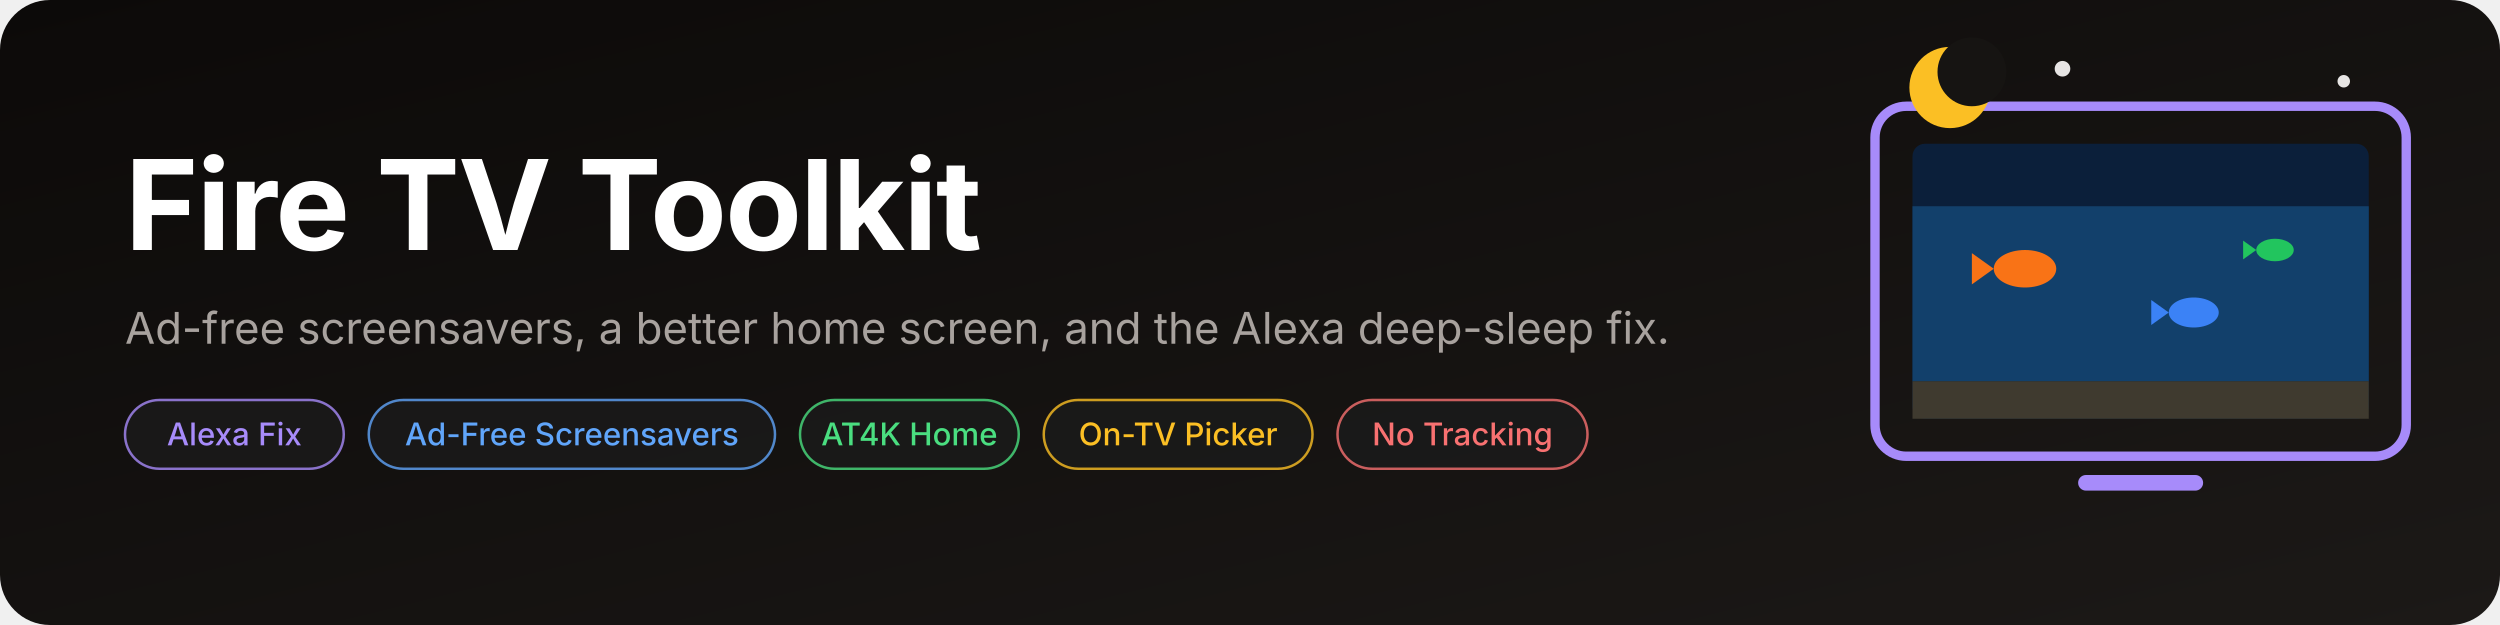
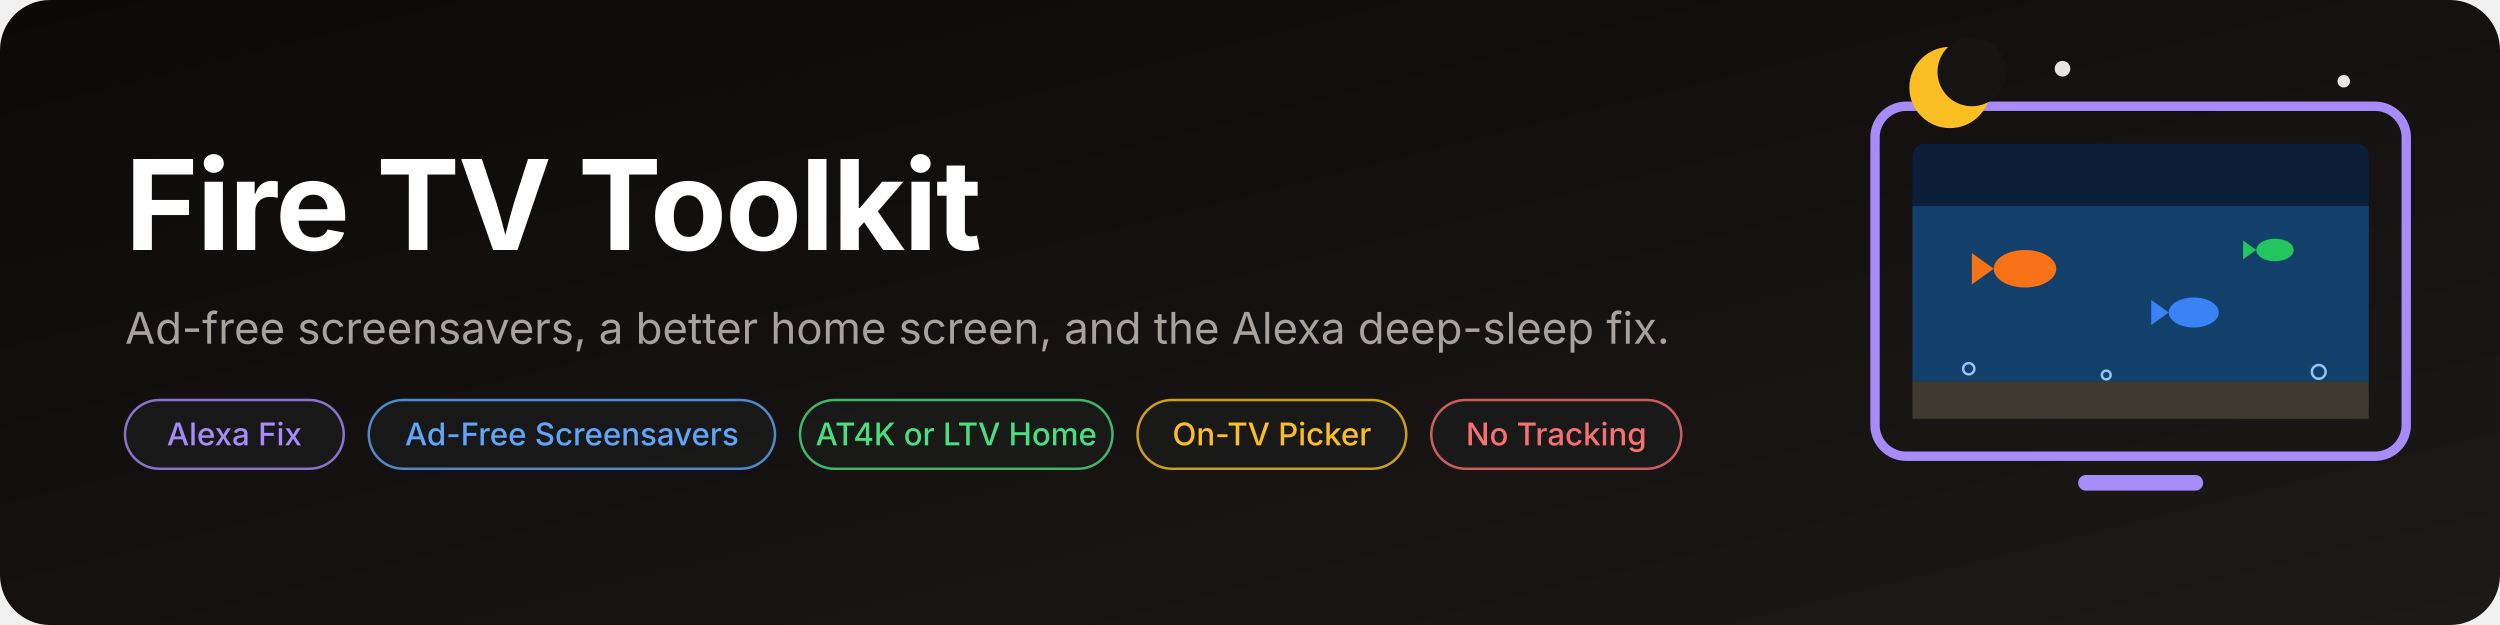
<svg xmlns="http://www.w3.org/2000/svg" width="800" height="200" viewBox="0 0 800 200">
+   <style>.fish{transform-box:fill-box;transform-origin:center}.fish-a{animation:swim-a 14s ease-in-out infinite}.fish-b{animation:swim-b 11s ease-in-out -4s infinite}.fish-c{animation:swim-c 9s ease-in-out -6s infinite}.bubble{animation:rise 4s ease-in infinite}.bubble-b{animation-delay:-1.3s}.bubble-c{animation-delay:-2.6s}.star{animation:twinkle 3s ease-in-out infinite alternate}.star-b{animation-delay:-1.5s}@keyframes swim-a{0%{transform:translate(-14px,0) scaleX(1)}23%{transform:translate(40px,5px) scaleX(1)}46%{transform:translate(94px,-3px) scaleX(1)}50%{transform:translate(94px,-3px) scaleX(-1)}73%{transform:translate(40px,4px) scaleX(-1)}96%{transform:translate(-14px,0) scaleX(-1)}to{transform:translate(-14px,0) scaleX(1)}}@keyframes swim-b{0%{transform:translate(44px,0) scaleX(1)}4%{transform:translate(44px,0) scaleX(-1)}27%{transform:translate(-14px,-6px) scaleX(-1)}50%{transform:translate(-72px,-2px) scaleX(-1)}54%{transform:translate(-72px,-2px) scaleX(1)}77%{transform:translate(-14px,4px) scaleX(1)}to{transform:translate(44px,0) scaleX(1)}}@keyframes swim-c{0%{transform:translate(20px,0) scaleX(1)}4%{transform:translate(20px,0) scaleX(-1)}50%{transform:translate(-102px,8px) scaleX(-1)}54%{transform:translate(-102px,8px) scaleX(1)}to{transform:translate(20px,0) scaleX(1)}}@keyframes rise{0%{transform:translate(0,0);opacity:0}15%{opacity:.9}50%{transform:translate(2px,-26px)}85%{opacity:.9}to{transform:translate(0,-50px);opacity:0}}@keyframes twinkle{0%{opacity:.25}to{opacity:1}}@media (prefers-reduced-motion:reduce){.fish,.bubble,.star{animation:none}}</style>
  <defs>
    <linearGradient id="bg" x1="0" x2="1" y1="0" y2="1">
      <stop offset="0" stop-color="#0c0a09" />
      <stop offset="1" stop-color="#1c1917" />
    </linearGradient>
  </defs>
  <rect width="800" height="200" fill="url(#bg)" rx="16" />
  <g transform="translate(600,34)">
    <rect width="170" height="112" fill="none" stroke="#a78bfa" stroke-width="3" rx="10" />
    <rect width="146" height="88" x="12" y="12" fill="#0b1f3a" rx="4" />
    <rect width="146" height="56" x="12" y="32" fill="#12406b" />
    <rect width="146" height="12" x="12" y="88" fill="#3f3a2f" />
-     <ellipse cx="48" cy="52" fill="#f97316" rx="10" ry="6" />
-     <path fill="#f97316" d="M38.0 52 l-7.0 -5.0 v10.0 z" />
-     <ellipse cx="102" cy="66" fill="#3b82f6" rx="8" ry="4.8" />
-     <path fill="#3b82f6" d="M94.0 66 l-5.6 -4.0 v8.0 z" />
-     <ellipse cx="128" cy="46" fill="#22c55e" rx="6" ry="3.6" />
-     <path fill="#22c55e" d="M122.0 46 l-4.2 -3.0 v6.0 z" />
+     <g fill="none" stroke="#93c5fd" stroke-width=".8">
+       <circle class="bubble" cx="30" cy="84" r="1.8" />
+       <circle class="bubble bubble-b" cx="74" cy="86" r="1.4" />
+       <circle class="bubble bubble-c" cx="142" cy="85" r="2.2" />
+     </g>
+     <g class="fish fish-a">
+       <ellipse cx="48" cy="52" fill="#f97316" rx="10" ry="6" />
+       <path fill="#f97316" d="M38.0 52 l-7.0 -5.0 v10.0 z" />
+     </g>
+     <g class="fish fish-b">
+       <ellipse cx="102" cy="66" fill="#3b82f6" rx="8" ry="4.8" />
+       <path fill="#3b82f6" d="M94.0 66 l-5.6 -4.0 v8.0 z" />
+     </g>
+     <g class="fish fish-c">
+       <ellipse cx="128" cy="46" fill="#22c55e" rx="6" ry="3.6" />
+       <path fill="#22c55e" d="M122.0 46 l-4.2 -3.0 v6.0 z" />
+     </g>
    <circle cx="24" cy="-6" r="13" fill="#fbbf24" />
    <circle cx="31" cy="-11" r="11" fill="#161412" />
-     <circle cx="60" cy="-12" r="2.5" fill="#e7e5e4" />
-     <circle cx="150" cy="-8" r="2" fill="#e7e5e4" />
+     <circle class="star" cx="60" cy="-12" r="2.5" fill="#e7e5e4" />
+     <circle class="star star-b" cx="150" cy="-8" r="2" fill="#e7e5e4" />
    <rect width="40" height="5" x="65" y="118" fill="#a78bfa" rx="2.5" />
  </g>
  <text x="40" y="80" fill="#fff" font-family="system-ui, -apple-system, 'Segoe UI', sans-serif" font-size="40" font-weight="700" letter-spacing="-.5">Fire TV Toolkit</text>
  <text x="40" y="110" fill="#a8a29e" font-family="system-ui, -apple-system, 'Segoe UI', sans-serif" font-size="14">Ad-free screensavers, a better home screen, and the Alexa deep-sleep fix.</text>
  <g font-family="system-ui, -apple-system, 'Segoe UI', sans-serif" font-size="10" font-weight="500" text-anchor="middle">
    <rect width="70" height="22" x="40" y="128" fill="#1a1a1a" stroke="#a78bfa" stroke-width=".8" opacity=".8" rx="11" />
    <text x="75" y="142.5" fill="#a78bfa">Alexa Fix</text>
    <rect width="130" height="22" x="118" y="128" fill="#1a1a1a" stroke="#60a5fa" stroke-width=".8" opacity=".8" rx="11" />
    <text x="183" y="142.5" fill="#60a5fa">Ad-Free Screensavers</text>
-     <rect width="70" height="22" x="256" y="128" fill="#1a1a1a" stroke="#4ade80" stroke-width=".8" opacity=".8" rx="11" />
-     <text x="291" y="142.5" fill="#4ade80">AT4K Home</text>
-     <rect width="86" height="22" x="334" y="128" fill="#1a1a1a" stroke="#fbbf24" stroke-width=".8" opacity=".8" rx="11" />
-     <text x="377" y="142.5" fill="#fbbf24">On-TV Picker</text>
-     <rect width="80" height="22" x="428" y="128" fill="#1a1a1a" stroke="#f87171" stroke-width=".8" opacity=".8" rx="11" />
-     <text x="468" y="142.5" fill="#f87171">No Tracking</text>
+     <rect width="100" height="22" x="256" y="128" fill="#1a1a1a" stroke="#4ade80" stroke-width=".8" opacity=".8" rx="11" />
+     <text x="306" y="142.5" fill="#4ade80">AT4K or LTV Home</text>
+     <rect width="86" height="22" x="364" y="128" fill="#1a1a1a" stroke="#fbbf24" stroke-width=".8" opacity=".8" rx="11" />
+     <text x="407" y="142.5" fill="#fbbf24">On-TV Picker</text>
+     <rect width="80" height="22" x="458" y="128" fill="#1a1a1a" stroke="#f87171" stroke-width=".8" opacity=".8" rx="11" />
+     <text x="498" y="142.5" fill="#f87171">No Tracking</text>
  </g>
</svg>
